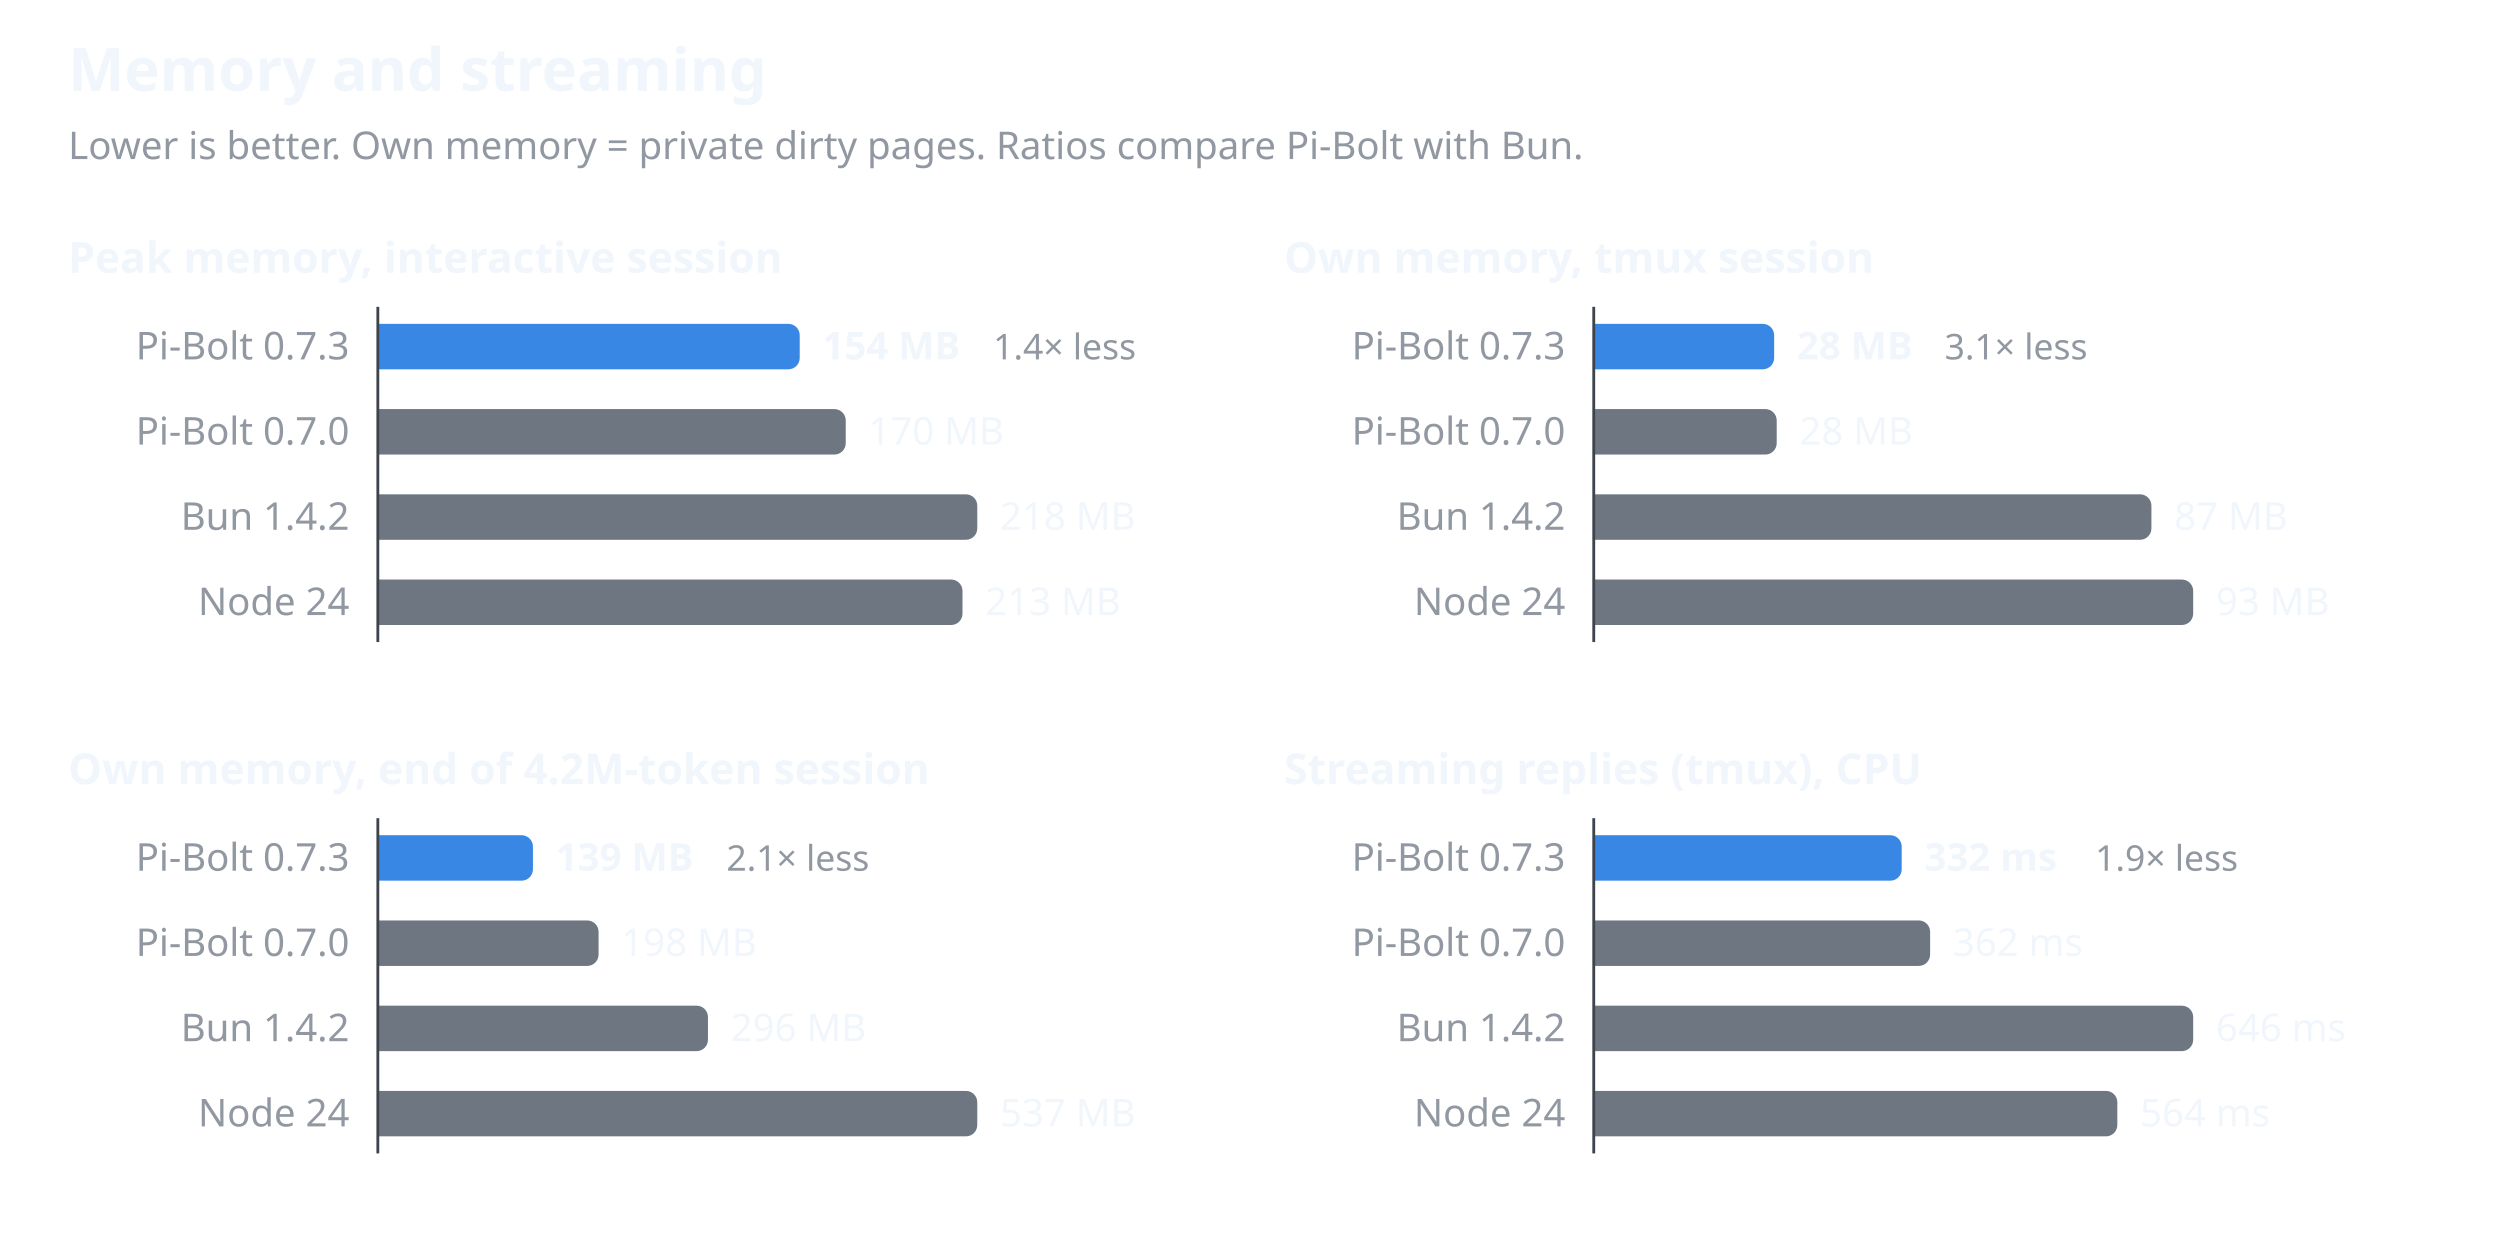
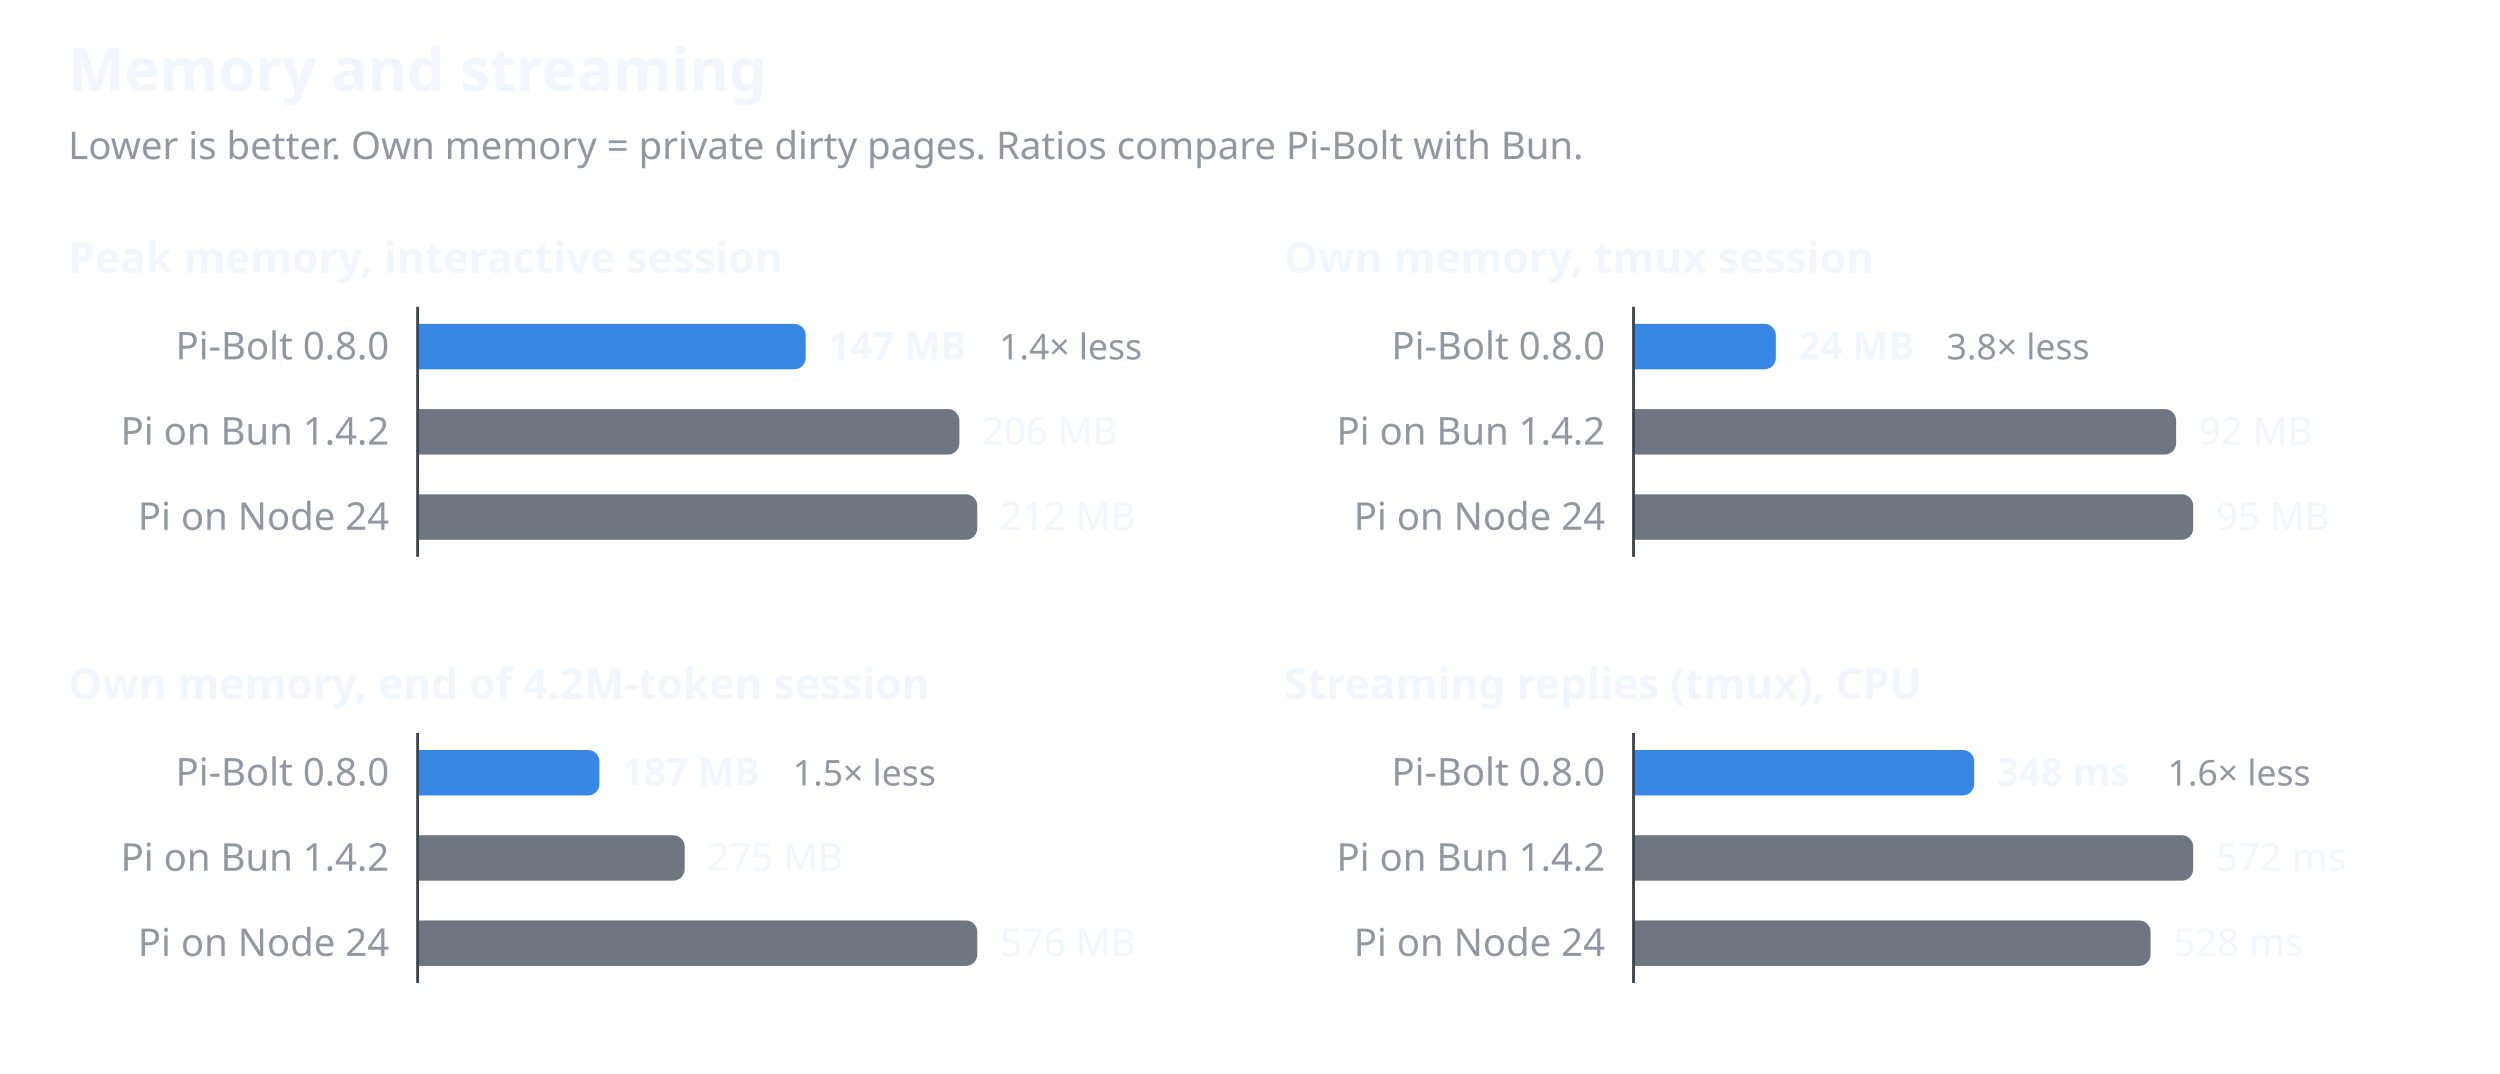
- <svg xmlns="http://www.w3.org/2000/svg" width="880" height="438" viewBox="0 0 880 438" role="img" aria-label="Memory and streaming: Lower is better. Own memory = private dirty pages. Ratios compare Pi-Bolt with Bun.">
+ <svg xmlns="http://www.w3.org/2000/svg" width="880" height="378" viewBox="0 0 880 378" role="img" aria-label="Memory and streaming: Lower is better. Own memory = private dirty pages. Ratios compare Pi-Bolt with Bun.">
  <style>text{font-family:-apple-system, BlinkMacSystemFont, 'Segoe UI', 'Noto Sans', Helvetica, Arial, sans-serif}</style>
  <text x="24" y="32" font-size="21" font-weight="650" fill="#f0f6fc">Memory and streaming</text>
  <text x="24" y="56" font-size="13.5" fill="#9198a1">Lower is better. Own memory = private dirty pages. Ratios compare Pi-Bolt with Bun.</text>
  <text x="24" y="96" font-size="15" font-weight="600" fill="#f0f6fc">Peak memory, interactive session</text>
-   <text x="123" y="126.5" font-size="13.5" text-anchor="end" fill="#9198a1">Pi-Bolt 0.7.3</text>
-   <path d="M133,114 h144.5 a4,4 0 0 1 4,4 v8 a4,4 0 0 1 -4,4 h-144.5 z" fill="#3987e5" />
-   <text x="289.5" y="126.5" font-size="13.5" font-weight="650" fill="#f0f6fc">154 MB</text>
-   <text x="349.6" y="126.5" font-size="12.5" fill="#9198a1">1.4× less</text>
-   <text x="123" y="156.5" font-size="13.5" text-anchor="end" fill="#9198a1">Pi-Bolt 0.7.0</text>
-   <path d="M133,144 h160.7 a4,4 0 0 1 4,4 v8 a4,4 0 0 1 -4,4 h-160.7 z" fill="#6e7681" />
-   <text x="305.7" y="156.5" font-size="13.5" font-weight="400" fill="#f0f6fc">170 MB</text>
-   <text x="123" y="186.5" font-size="13.5" text-anchor="end" fill="#9198a1">Bun 1.4.2</text>
-   <path d="M133,174 h207.0 a4,4 0 0 1 4,4 v8 a4,4 0 0 1 -4,4 h-207.0 z" fill="#6e7681" />
-   <text x="352.0" y="186.5" font-size="13.5" font-weight="400" fill="#f0f6fc">218 MB</text>
-   <text x="123" y="216.5" font-size="13.5" text-anchor="end" fill="#9198a1">Node 24</text>
-   <path d="M133,204 h201.8 a4,4 0 0 1 4,4 v8 a4,4 0 0 1 -4,4 h-201.8 z" fill="#6e7681" />
-   <text x="346.8" y="216.5" font-size="13.5" font-weight="400" fill="#f0f6fc">213 MB</text>
-   <line x1="133" y1="108" x2="133" y2="226" stroke="#3d444d" />
+   <text x="137" y="126.5" font-size="13.5" text-anchor="end" fill="#9198a1">Pi-Bolt 0.8.0</text>
+   <path d="M147,114 h132.6 a4,4 0 0 1 4,4 v8 a4,4 0 0 1 -4,4 h-132.6 z" fill="#3987e5" />
+   <text x="291.6" y="126.5" font-size="13.5" font-weight="650" fill="#f0f6fc">147 MB</text>
+   <text x="351.7" y="126.5" font-size="12.5" fill="#9198a1">1.4× less</text>
+   <text x="137" y="156.5" font-size="13.5" text-anchor="end" fill="#9198a1">Pi on Bun 1.4.2</text>
+   <path d="M147,144 h186.7 a4,4 0 0 1 4,4 v8 a4,4 0 0 1 -4,4 h-186.7 z" fill="#6e7681" />
+   <text x="345.7" y="156.5" font-size="13.5" font-weight="400" fill="#f0f6fc">206 MB</text>
+   <text x="137" y="186.5" font-size="13.5" text-anchor="end" fill="#9198a1">Pi on Node 24</text>
+   <path d="M147,174 h193.0 a4,4 0 0 1 4,4 v8 a4,4 0 0 1 -4,4 h-193.0 z" fill="#6e7681" />
+   <text x="352.0" y="186.5" font-size="13.5" font-weight="400" fill="#f0f6fc">212 MB</text>
+   <line x1="147" y1="108" x2="147" y2="196" stroke="#3d444d" />
  <text x="452" y="96" font-size="15" font-weight="600" fill="#f0f6fc">Own memory, tmux session</text>
-   <text x="551" y="126.5" font-size="13.5" text-anchor="end" fill="#9198a1">Pi-Bolt 0.7.3</text>
-   <path d="M561,114 h59.5 a4,4 0 0 1 4,4 v8 a4,4 0 0 1 -4,4 h-59.5 z" fill="#3987e5" />
-   <text x="632.5" y="126.5" font-size="13.5" font-weight="650" fill="#f0f6fc">28 MB</text>
-   <text x="684.5" y="126.5" font-size="12.5" fill="#9198a1">3.1× less</text>
-   <text x="551" y="156.5" font-size="13.5" text-anchor="end" fill="#9198a1">Pi-Bolt 0.7.0</text>
-   <path d="M561,144 h60.4 a4,4 0 0 1 4,4 v8 a4,4 0 0 1 -4,4 h-60.4 z" fill="#6e7681" />
-   <text x="633.4" y="156.5" font-size="13.5" font-weight="400" fill="#f0f6fc">28 MB</text>
-   <text x="551" y="186.5" font-size="13.5" text-anchor="end" fill="#9198a1">Bun 1.4.2</text>
-   <path d="M561,174 h192.3 a4,4 0 0 1 4,4 v8 a4,4 0 0 1 -4,4 h-192.3 z" fill="#6e7681" />
-   <text x="765.3" y="186.5" font-size="13.5" font-weight="400" fill="#f0f6fc">87 MB</text>
-   <text x="551" y="216.5" font-size="13.5" text-anchor="end" fill="#9198a1">Node 24</text>
-   <path d="M561,204 h207.0 a4,4 0 0 1 4,4 v8 a4,4 0 0 1 -4,4 h-207.0 z" fill="#6e7681" />
-   <text x="780.0" y="216.5" font-size="13.5" font-weight="400" fill="#f0f6fc">93 MB</text>
-   <line x1="561" y1="108" x2="561" y2="226" stroke="#3d444d" />
-   <text x="24" y="276" font-size="15" font-weight="600" fill="#f0f6fc">Own memory, end of 4.2M-token session</text>
-   <text x="123" y="306.5" font-size="13.5" text-anchor="end" fill="#9198a1">Pi-Bolt 0.7.3</text>
-   <path d="M133,294 h50.6 a4,4 0 0 1 4,4 v8 a4,4 0 0 1 -4,4 h-50.6 z" fill="#3987e5" />
-   <text x="195.6" y="306.5" font-size="13.5" font-weight="650" fill="#f0f6fc">139 MB</text>
-   <text x="255.7" y="306.5" font-size="12.5" fill="#9198a1">2.1× less</text>
-   <text x="123" y="336.5" font-size="13.5" text-anchor="end" fill="#9198a1">Pi-Bolt 0.7.0</text>
-   <path d="M133,324 h73.7 a4,4 0 0 1 4,4 v8 a4,4 0 0 1 -4,4 h-73.7 z" fill="#6e7681" />
-   <text x="218.7" y="336.5" font-size="13.5" font-weight="400" fill="#f0f6fc">198 MB</text>
-   <text x="123" y="366.5" font-size="13.5" text-anchor="end" fill="#9198a1">Bun 1.4.2</text>
-   <path d="M133,354 h112.2 a4,4 0 0 1 4,4 v8 a4,4 0 0 1 -4,4 h-112.2 z" fill="#6e7681" />
-   <text x="257.2" y="366.5" font-size="13.5" font-weight="400" fill="#f0f6fc">296 MB</text>
-   <text x="123" y="396.5" font-size="13.5" text-anchor="end" fill="#9198a1">Node 24</text>
-   <path d="M133,384 h207.0 a4,4 0 0 1 4,4 v8 a4,4 0 0 1 -4,4 h-207.0 z" fill="#6e7681" />
-   <text x="352.0" y="396.5" font-size="13.5" font-weight="400" fill="#f0f6fc">537 MB</text>
-   <line x1="133" y1="288" x2="133" y2="406" stroke="#3d444d" />
-   <text x="452" y="276" font-size="15" font-weight="600" fill="#f0f6fc">Streaming replies (tmux), CPU</text>
-   <text x="551" y="306.5" font-size="13.5" text-anchor="end" fill="#9198a1">Pi-Bolt 0.7.3</text>
-   <path d="M561,294 h104.4 a4,4 0 0 1 4,4 v8 a4,4 0 0 1 -4,4 h-104.4 z" fill="#3987e5" />
-   <text x="677.4" y="306.5" font-size="13.5" font-weight="650" fill="#f0f6fc">332 ms</text>
-   <text x="737.5" y="306.5" font-size="12.5" fill="#9198a1">1.9× less</text>
-   <text x="551" y="336.5" font-size="13.5" text-anchor="end" fill="#9198a1">Pi-Bolt 0.7.0</text>
-   <path d="M561,324 h114.4 a4,4 0 0 1 4,4 v8 a4,4 0 0 1 -4,4 h-114.4 z" fill="#6e7681" />
-   <text x="687.4" y="336.5" font-size="13.5" font-weight="400" fill="#f0f6fc">362 ms</text>
-   <text x="551" y="366.5" font-size="13.5" text-anchor="end" fill="#9198a1">Bun 1.4.2</text>
-   <path d="M561,354 h207.0 a4,4 0 0 1 4,4 v8 a4,4 0 0 1 -4,4 h-207.0 z" fill="#6e7681" />
-   <text x="780.0" y="366.5" font-size="13.5" font-weight="400" fill="#f0f6fc">646 ms</text>
-   <text x="551" y="396.5" font-size="13.5" text-anchor="end" fill="#9198a1">Node 24</text>
-   <path d="M561,384 h180.3 a4,4 0 0 1 4,4 v8 a4,4 0 0 1 -4,4 h-180.3 z" fill="#6e7681" />
-   <text x="753.3" y="396.5" font-size="13.5" font-weight="400" fill="#f0f6fc">564 ms</text>
-   <line x1="561" y1="288" x2="561" y2="406" stroke="#3d444d" />
+   <text x="565" y="126.5" font-size="13.5" text-anchor="end" fill="#9198a1">Pi-Bolt 0.8.0</text>
+   <path d="M575,114 h46.1 a4,4 0 0 1 4,4 v8 a4,4 0 0 1 -4,4 h-46.1 z" fill="#3987e5" />
+   <text x="633.1" y="126.5" font-size="13.5" font-weight="650" fill="#f0f6fc">24 MB</text>
+   <text x="685.2" y="126.5" font-size="12.5" fill="#9198a1">3.8× less</text>
+   <text x="565" y="156.5" font-size="13.5" text-anchor="end" fill="#9198a1">Pi on Bun 1.4.2</text>
+   <path d="M575,144 h187.0 a4,4 0 0 1 4,4 v8 a4,4 0 0 1 -4,4 h-187.0 z" fill="#6e7681" />
+   <text x="774.0" y="156.5" font-size="13.5" font-weight="400" fill="#f0f6fc">92 MB</text>
+   <text x="565" y="186.5" font-size="13.5" text-anchor="end" fill="#9198a1">Pi on Node 24</text>
+   <path d="M575,174 h193.0 a4,4 0 0 1 4,4 v8 a4,4 0 0 1 -4,4 h-193.0 z" fill="#6e7681" />
+   <text x="780.0" y="186.5" font-size="13.5" font-weight="400" fill="#f0f6fc">95 MB</text>
+   <line x1="575" y1="108" x2="575" y2="196" stroke="#3d444d" />
+   <text x="24" y="246" font-size="15" font-weight="600" fill="#f0f6fc">Own memory, end of 4.2M-token session</text>
+   <text x="137" y="276.5" font-size="13.5" text-anchor="end" fill="#9198a1">Pi-Bolt 0.8.0</text>
+   <path d="M147,264 h60.0 a4,4 0 0 1 4,4 v8 a4,4 0 0 1 -4,4 h-60.0 z" fill="#3987e5" />
+   <text x="219.0" y="276.5" font-size="13.5" font-weight="650" fill="#f0f6fc">187 MB</text>
+   <text x="279.1" y="276.5" font-size="12.5" fill="#9198a1">1.5× less</text>
+   <text x="137" y="306.5" font-size="13.5" text-anchor="end" fill="#9198a1">Pi on Bun 1.4.2</text>
+   <path d="M147,294 h90.0 a4,4 0 0 1 4,4 v8 a4,4 0 0 1 -4,4 h-90.0 z" fill="#6e7681" />
+   <text x="249.0" y="306.5" font-size="13.5" font-weight="400" fill="#f0f6fc">275 MB</text>
+   <text x="137" y="336.5" font-size="13.5" text-anchor="end" fill="#9198a1">Pi on Node 24</text>
+   <path d="M147,324 h193.0 a4,4 0 0 1 4,4 v8 a4,4 0 0 1 -4,4 h-193.0 z" fill="#6e7681" />
+   <text x="352.0" y="336.5" font-size="13.5" font-weight="400" fill="#f0f6fc">576 MB</text>
+   <line x1="147" y1="258" x2="147" y2="346" stroke="#3d444d" />
+   <text x="452" y="246" font-size="15" font-weight="600" fill="#f0f6fc">Streaming replies (tmux), CPU</text>
+   <text x="565" y="276.5" font-size="13.5" text-anchor="end" fill="#9198a1">Pi-Bolt 0.8.0</text>
+   <path d="M575,264 h115.9 a4,4 0 0 1 4,4 v8 a4,4 0 0 1 -4,4 h-115.9 z" fill="#3987e5" />
+   <text x="702.9" y="276.5" font-size="13.5" font-weight="650" fill="#f0f6fc">348 ms</text>
+   <text x="763.0" y="276.5" font-size="12.5" fill="#9198a1">1.6× less</text>
+   <text x="565" y="306.5" font-size="13.5" text-anchor="end" fill="#9198a1">Pi on Bun 1.4.2</text>
+   <path d="M575,294 h193.0 a4,4 0 0 1 4,4 v8 a4,4 0 0 1 -4,4 h-193.0 z" fill="#6e7681" />
+   <text x="780.0" y="306.5" font-size="13.5" font-weight="400" fill="#f0f6fc">572 ms</text>
+   <text x="565" y="336.5" font-size="13.5" text-anchor="end" fill="#9198a1">Pi on Node 24</text>
+   <path d="M575,324 h178.0 a4,4 0 0 1 4,4 v8 a4,4 0 0 1 -4,4 h-178.0 z" fill="#6e7681" />
+   <text x="765.0" y="336.5" font-size="13.5" font-weight="400" fill="#f0f6fc">528 ms</text>
+   <line x1="575" y1="258" x2="575" y2="346" stroke="#3d444d" />
</svg>
